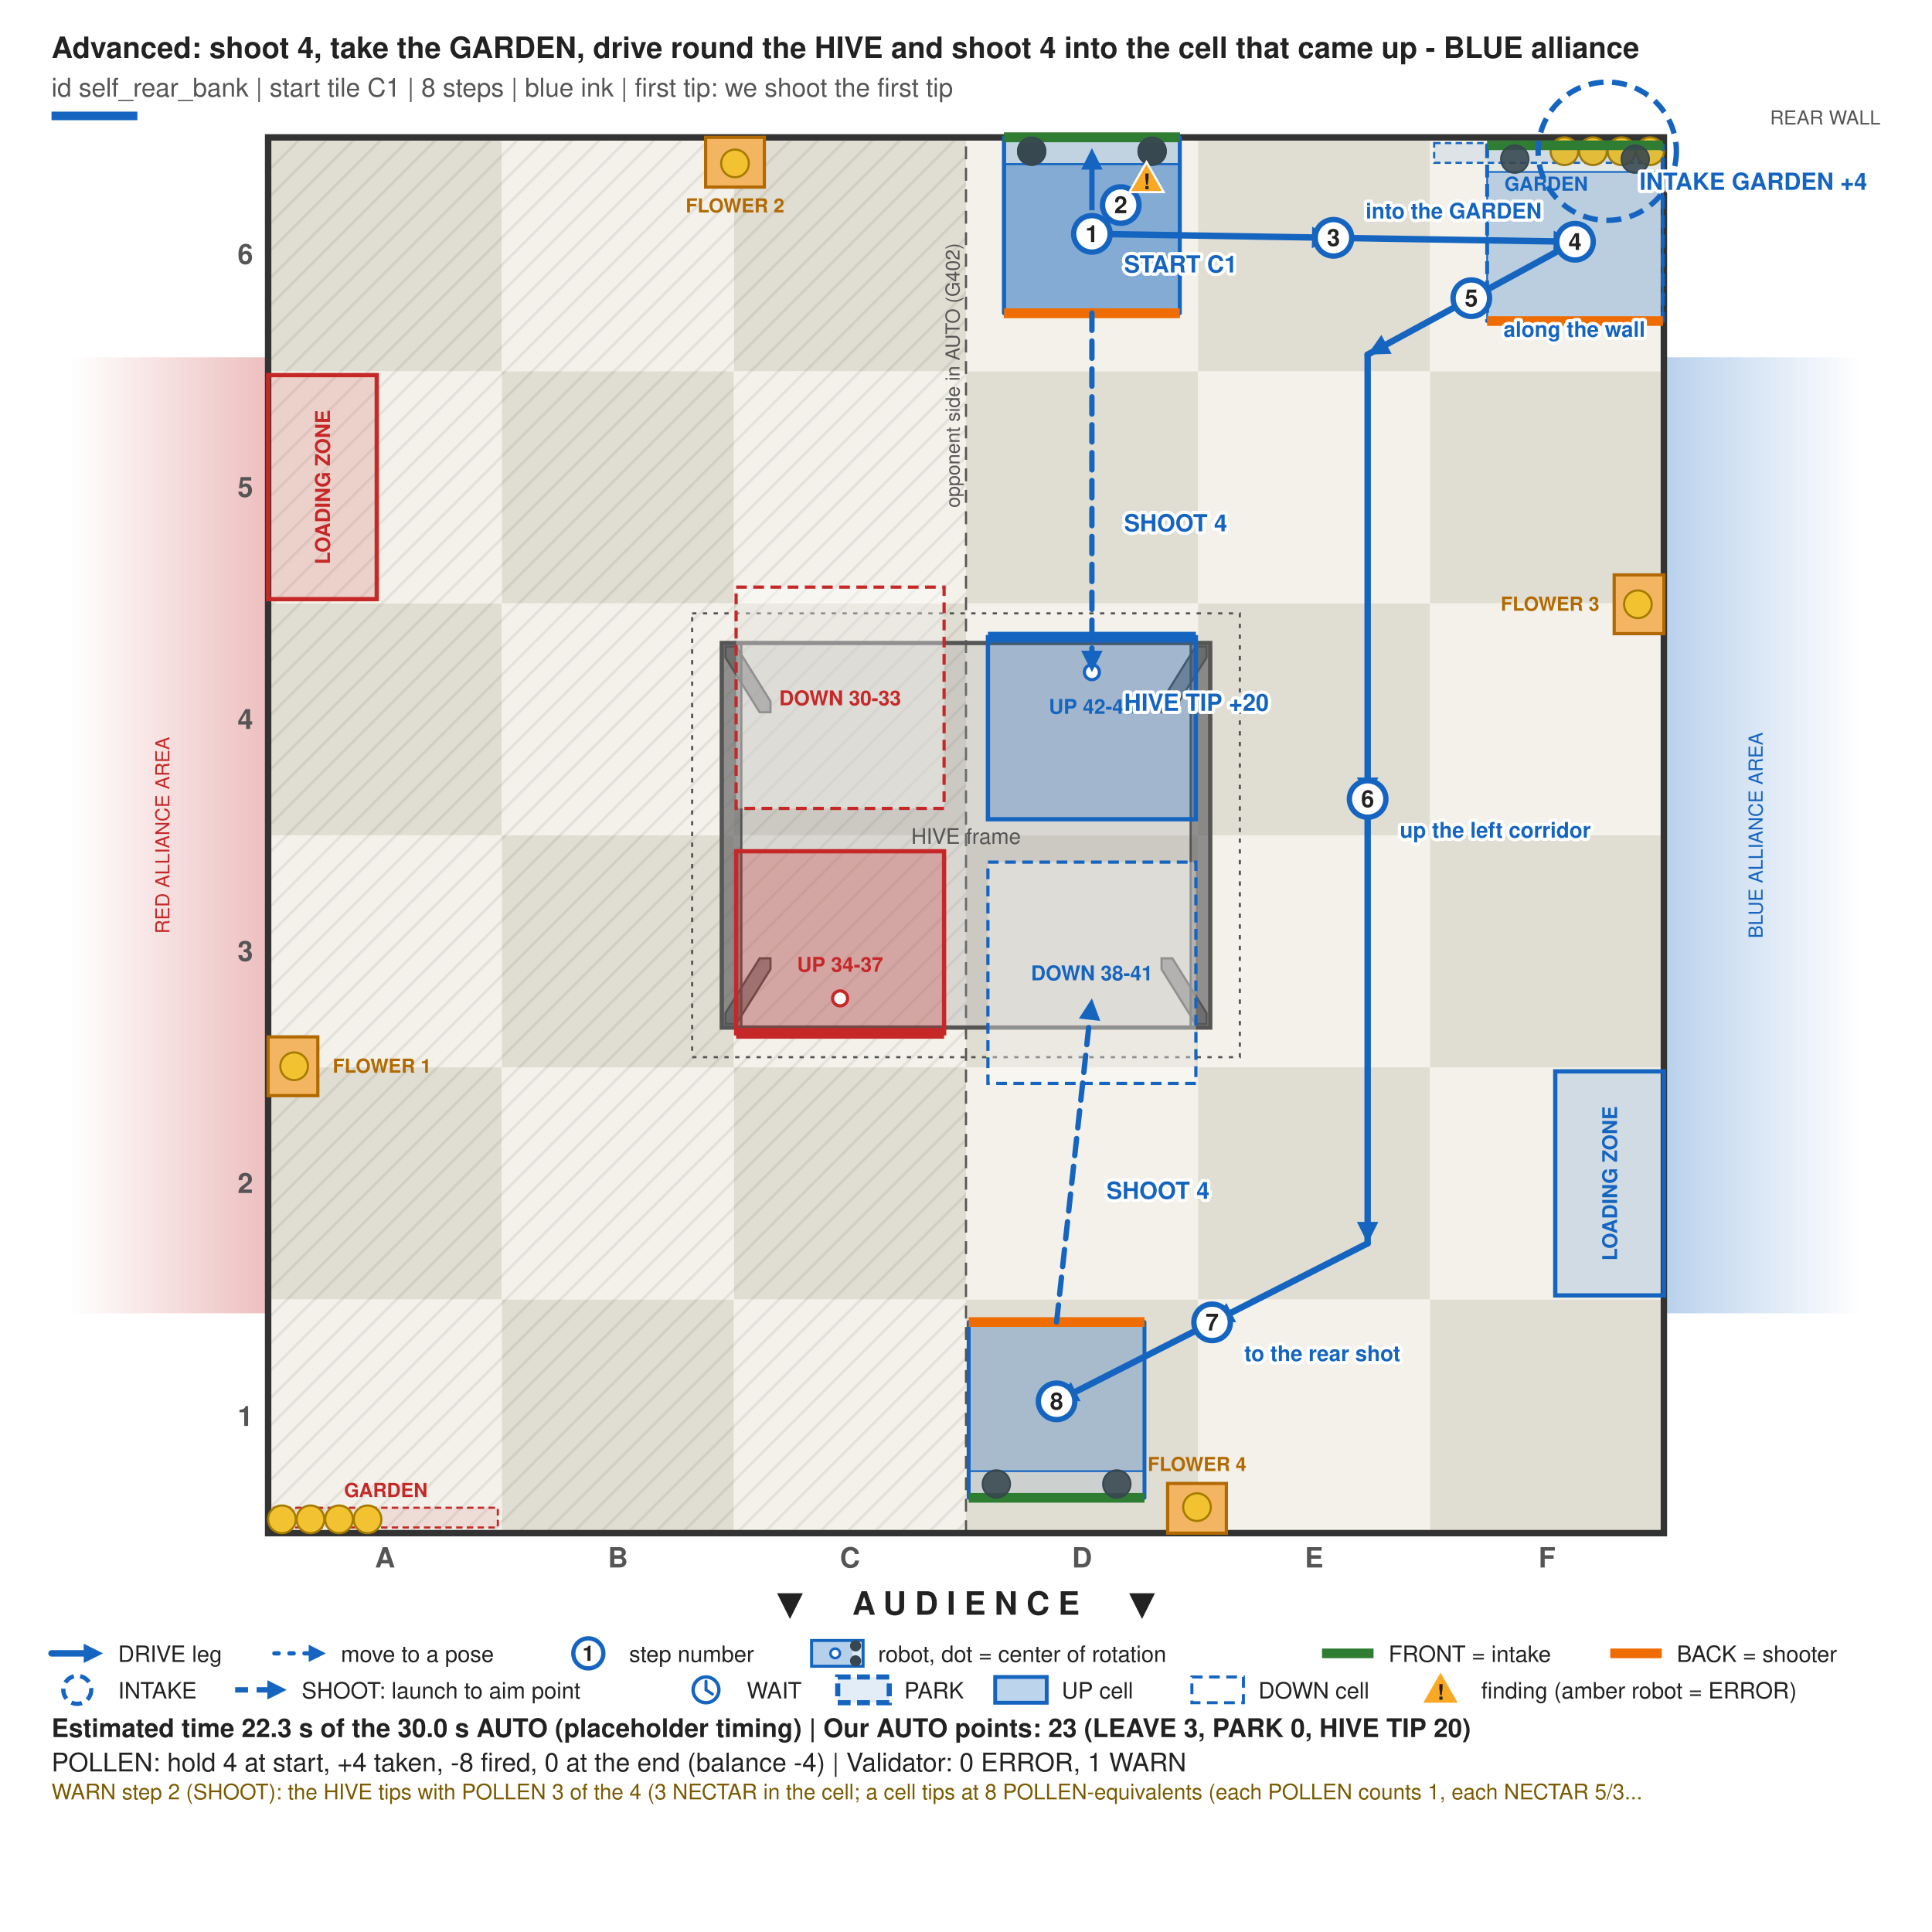
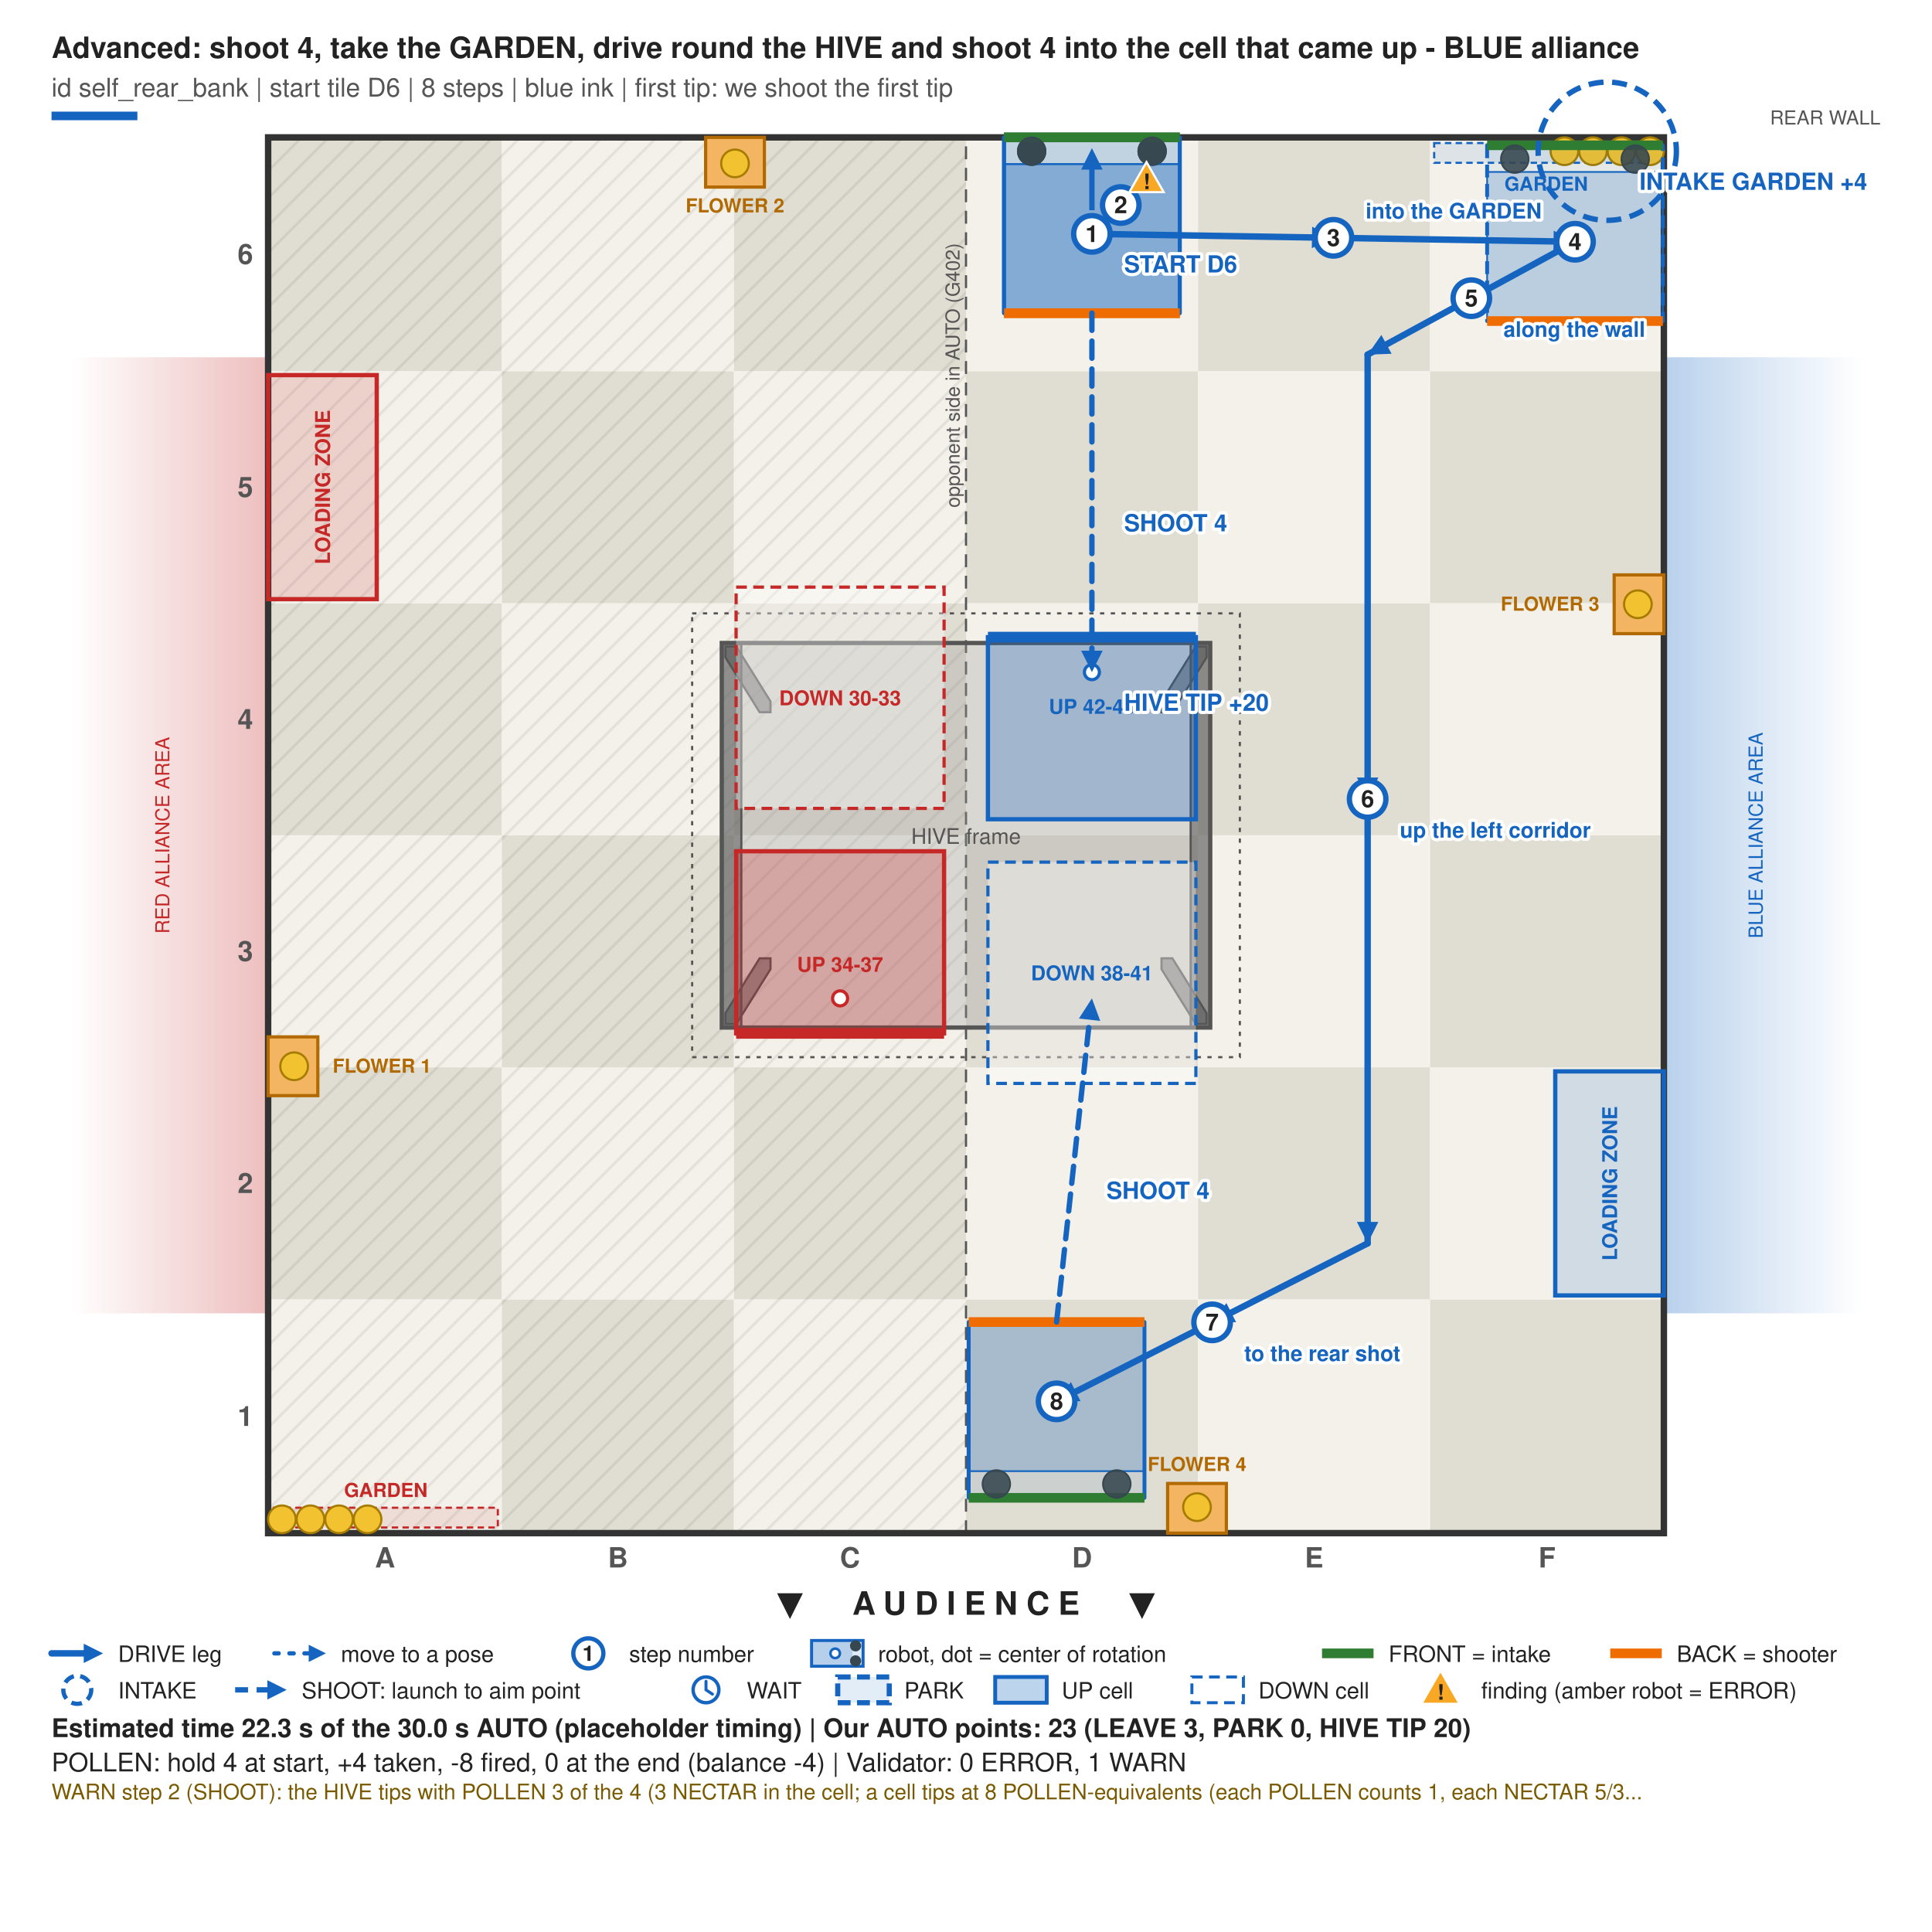
<svg xmlns="http://www.w3.org/2000/svg" viewBox="0 0 900 900" width="900" height="900" role="img" aria-labelledby="svg-title svg-desc" font-family="Helvetica, Arial, sans-serif">
  <defs>
    <linearGradient id="area-red" x1="1" y1="0" x2="0" y2="0">
      <stop offset="0" stop-color="#c62828" stop-opacity="0.30" />
      <stop offset="1" stop-color="#c62828" stop-opacity="0" />
    </linearGradient>
    <linearGradient id="area-blue" x1="0" y1="0" x2="1" y2="0">
      <stop offset="0" stop-color="#1565c0" stop-opacity="0.30" />
      <stop offset="1" stop-color="#1565c0" stop-opacity="0" />
    </linearGradient>
    <pattern id="opponent-hatch" width="9" height="9" patternUnits="userSpaceOnUse" patternTransform="rotate(45)">
      <line x1="0" y1="0" x2="0" y2="9" stroke="#000000" stroke-opacity="0.07" stroke-width="2.5" />
    </pattern>
  </defs>
  <rect id="background" x="0" y="0" width="900" height="900" fill="#ffffff" />
  <text id="title" x="24" y="27" font-size="13.71" font-weight="bold" fill="#222222">Advanced: shoot 4, take the GARDEN, drive round the HIVE and shoot 4 into the cell that came up - BLUE alliance</text>
-   <text id="subtitle" x="24" y="45" font-size="12" fill="#555555">id self_rear_bank  |  start tile C1  |  8 steps  |  blue ink  |  first tip: we shoot the first tip</text>
+   <text id="subtitle" x="24" y="45" font-size="12" fill="#555555">id self_rear_bank  |  start tile D6  |  8 steps  |  blue ink  |  first tip: we shoot the first tip</text>
  <rect x="24" y="52" width="40" height="4" fill="#1565c0" />
  <g id="field">
    <rect class="alliance-area" data-alliance="RED" x="32.9" y="166.43" width="92" height="445.37" fill="url(#area-red)" />
    <rect class="alliance-area" data-alliance="BLUE" x="775.1" y="166.43" width="92" height="445.37" fill="url(#area-blue)" />
    <text x="78.9" y="389.12" font-size="9" fill="#c62828" text-anchor="middle" transform="rotate(-90 78.9 389.12)">RED ALLIANCE AREA</text>
    <text x="821.1" y="389.12" font-size="9" fill="#1565c0" text-anchor="middle" transform="rotate(-90 821.1 389.12)">BLUE ALLIANCE AREA</text>
    <rect class="tile" data-tile="A1" x="124.9" y="605.3" width="108.9" height="108.9" fill="#f3f1ea" />
    <rect class="tile" data-tile="A2" x="124.9" y="497.2" width="108.9" height="108.1" fill="#e0ddd2" />
    <rect class="tile" data-tile="A3" x="124.9" y="389.1" width="108.9" height="108.1" fill="#f3f1ea" />
    <rect class="tile" data-tile="A4" x="124.9" y="281" width="108.9" height="108.1" fill="#e0ddd2" />
    <rect class="tile" data-tile="A5" x="124.9" y="172.9" width="108.9" height="108.1" fill="#f3f1ea" />
    <rect class="tile" data-tile="A6" x="124.9" y="64" width="108.9" height="108.9" fill="#e0ddd2" />
    <rect class="tile" data-tile="B1" x="233.8" y="605.3" width="108.1" height="108.9" fill="#e0ddd2" />
    <rect class="tile" data-tile="B2" x="233.8" y="497.2" width="108.1" height="108.1" fill="#f3f1ea" />
    <rect class="tile" data-tile="B3" x="233.8" y="389.1" width="108.1" height="108.1" fill="#e0ddd2" />
    <rect class="tile" data-tile="B4" x="233.8" y="281" width="108.1" height="108.1" fill="#f3f1ea" />
    <rect class="tile" data-tile="B5" x="233.8" y="172.9" width="108.1" height="108.1" fill="#e0ddd2" />
    <rect class="tile" data-tile="B6" x="233.8" y="64" width="108.1" height="108.9" fill="#f3f1ea" />
    <rect class="tile" data-tile="C1" x="341.9" y="605.3" width="108.1" height="108.9" fill="#f3f1ea" />
    <rect class="tile" data-tile="C2" x="341.9" y="497.2" width="108.1" height="108.1" fill="#e0ddd2" />
    <rect class="tile" data-tile="C3" x="341.9" y="389.1" width="108.1" height="108.1" fill="#f3f1ea" />
    <rect class="tile" data-tile="C4" x="341.9" y="281" width="108.1" height="108.1" fill="#e0ddd2" />
    <rect class="tile" data-tile="C5" x="341.9" y="172.9" width="108.1" height="108.1" fill="#f3f1ea" />
    <rect class="tile" data-tile="C6" x="341.9" y="64" width="108.1" height="108.9" fill="#e0ddd2" />
    <rect class="tile" data-tile="D1" x="450" y="605.3" width="108.1" height="108.9" fill="#e0ddd2" />
    <rect class="tile" data-tile="D2" x="450" y="497.2" width="108.1" height="108.1" fill="#f3f1ea" />
    <rect class="tile" data-tile="D3" x="450" y="389.1" width="108.1" height="108.1" fill="#e0ddd2" />
    <rect class="tile" data-tile="D4" x="450" y="281" width="108.1" height="108.1" fill="#f3f1ea" />
    <rect class="tile" data-tile="D5" x="450" y="172.9" width="108.1" height="108.1" fill="#e0ddd2" />
    <rect class="tile" data-tile="D6" x="450" y="64" width="108.1" height="108.9" fill="#f3f1ea" />
    <rect class="tile" data-tile="E1" x="558.1" y="605.3" width="108.1" height="108.9" fill="#f3f1ea" />
    <rect class="tile" data-tile="E2" x="558.1" y="497.2" width="108.1" height="108.1" fill="#e0ddd2" />
    <rect class="tile" data-tile="E3" x="558.1" y="389.1" width="108.1" height="108.1" fill="#f3f1ea" />
    <rect class="tile" data-tile="E4" x="558.1" y="281" width="108.1" height="108.1" fill="#e0ddd2" />
    <rect class="tile" data-tile="E5" x="558.1" y="172.9" width="108.1" height="108.1" fill="#f3f1ea" />
    <rect class="tile" data-tile="E6" x="558.1" y="64" width="108.1" height="108.9" fill="#e0ddd2" />
    <rect class="tile" data-tile="F1" x="666.2" y="605.3" width="108.9" height="108.9" fill="#e0ddd2" />
    <rect class="tile" data-tile="F2" x="666.2" y="497.2" width="108.9" height="108.1" fill="#f3f1ea" />
    <rect class="tile" data-tile="F3" x="666.2" y="389.1" width="108.9" height="108.1" fill="#e0ddd2" />
    <rect class="tile" data-tile="F4" x="666.2" y="281" width="108.9" height="108.1" fill="#f3f1ea" />
    <rect class="tile" data-tile="F5" x="666.2" y="172.9" width="108.9" height="108.1" fill="#e0ddd2" />
    <rect class="tile" data-tile="F6" x="666.2" y="64" width="108.9" height="108.9" fill="#f3f1ea" />
    <rect id="opponent-side" x="124.9" y="64" width="325.1" height="650.2" fill="url(#opponent-hatch)" />
    <line id="side-line" x1="450" y1="714.2" x2="450" y2="64" stroke="#555555" stroke-width="1" stroke-dasharray="6 4" />
    <text id="opponent-label" x="447" y="174.86" font-size="9" fill="#555555" text-anchor="middle" transform="rotate(-90 447 174.86)">opponent side in AUTO (G402)</text>
    <text class="tile-label" x="179.35" y="730.2" font-size="13" font-weight="bold" text-anchor="middle" fill="#555555">A</text>
    <text class="tile-label" x="287.85" y="730.2" font-size="13" font-weight="bold" text-anchor="middle" fill="#555555">B</text>
    <text class="tile-label" x="395.95" y="730.2" font-size="13" font-weight="bold" text-anchor="middle" fill="#555555">C</text>
    <text class="tile-label" x="504.05" y="730.2" font-size="13" font-weight="bold" text-anchor="middle" fill="#555555">D</text>
    <text class="tile-label" x="612.15" y="730.2" font-size="13" font-weight="bold" text-anchor="middle" fill="#555555">E</text>
    <text class="tile-label" x="720.65" y="730.2" font-size="13" font-weight="bold" text-anchor="middle" fill="#555555">F</text>
    <text class="tile-label" x="117.9" y="664.25" font-size="13" font-weight="bold" text-anchor="end" fill="#555555">1</text>
    <text class="tile-label" x="117.9" y="555.75" font-size="13" font-weight="bold" text-anchor="end" fill="#555555">2</text>
    <text class="tile-label" x="117.9" y="447.65" font-size="13" font-weight="bold" text-anchor="end" fill="#555555">3</text>
    <text class="tile-label" x="117.9" y="339.55" font-size="13" font-weight="bold" text-anchor="end" fill="#555555">4</text>
    <text class="tile-label" x="117.9" y="231.45" font-size="13" font-weight="bold" text-anchor="end" fill="#555555">5</text>
    <text class="tile-label" x="117.9" y="122.95" font-size="13" font-weight="bold" text-anchor="end" fill="#555555">6</text>
    <rect id="field-border" x="124.9" y="64" width="650.2" height="650.2" fill="none" stroke="#333333" stroke-width="3" />
  </g>
  <g id="structures">
    <rect id="hive-frame" x="336.23" y="299.53" width="227.54" height="179.14" fill="#9a9a9a" fill-opacity="0.30" stroke="#555555" stroke-width="2" />
    <rect id="hive-keepout" x="322.43" y="285.73" width="255.14" height="206.74" fill="none" stroke="#555555" stroke-width="1" stroke-dasharray="2 3" />
    <g id="hive-solid">
      <polygon class="hive-foot" points="336.23,478.67 345.35,478.67 345.35,299.53 336.23,299.53" fill="#555555" fill-opacity="0.55" stroke="#555555" stroke-width="1" />
      <polygon class="hive-foot" points="554.65,478.67 563.77,478.67 563.77,299.53 554.65,299.53" fill="#555555" fill-opacity="0.55" stroke="#555555" stroke-width="1" />
      <polygon class="hive-foot" points="337.94,477.01 343,477.01 358.92,451.48 358.92,446.42 353.86,446.42 337.94,471.95" fill="#555555" fill-opacity="0.55" stroke="#555555" stroke-width="1" />
      <polygon class="hive-foot" points="337.94,306.25 353.86,331.78 358.92,331.78 358.92,326.72 343,301.19 337.94,301.19" fill="#555555" fill-opacity="0.55" stroke="#555555" stroke-width="1" />
      <polygon class="hive-foot" points="541.08,451.48 557,477.01 562.06,477.01 562.06,471.95 546.14,446.42 541.08,446.42" fill="#555555" fill-opacity="0.55" stroke="#555555" stroke-width="1" />
      <polygon class="hive-foot" points="541.08,331.78 546.14,331.78 562.06,306.25 562.06,301.19 557,301.19 541.08,326.72" fill="#555555" fill-opacity="0.55" stroke="#555555" stroke-width="1" />
    </g>
    <text x="450" y="393.1" font-size="10" fill="#555555" text-anchor="middle">HIVE frame</text>
    <g class="hive" data-alliance="RED">
      <g class="cell cell-down" data-alliance="RED" data-side="REAR">
        <rect x="342.91" y="273.5" width="96.88" height="103.09" fill="#ffffff" fill-opacity="0.35" stroke="#c62828" stroke-width="1.5" stroke-dasharray="5 3" />
        <text x="391.35" y="328.55" font-size="9.5" font-weight="bold" fill="#c62828" text-anchor="middle">DOWN 30-33</text>
      </g>
      <g class="cell cell-up" data-alliance="RED" data-side="AUDIENCE">
        <rect x="342.91" y="396.55" width="96.88" height="84.82" fill="#c62828" fill-opacity="0.28" stroke="#c62828" stroke-width="2" />
        <line class="cell-opening" x1="342.91" y1="481.38" x2="439.79" y2="481.38" stroke="#c62828" stroke-width="5" />
        <circle class="aim-point" cx="391.35" cy="465.08" r="3.5" fill="#ffffff" stroke="#c62828" stroke-width="1.5" />
        <text x="391.35" y="452.68" font-size="9.5" font-weight="bold" fill="#c62828" text-anchor="middle">UP 34-37</text>
      </g>
    </g>
    <g class="hive" data-alliance="BLUE">
      <g class="cell cell-down" data-alliance="BLUE" data-side="AUDIENCE">
        <rect x="460.21" y="401.61" width="96.88" height="103.09" fill="#ffffff" fill-opacity="0.35" stroke="#1565c0" stroke-width="1.5" stroke-dasharray="5 3" />
        <text x="508.65" y="456.66" font-size="9.5" font-weight="bold" fill="#1565c0" text-anchor="middle">DOWN 38-41</text>
      </g>
      <g class="cell cell-up" data-alliance="BLUE" data-side="REAR">
        <rect x="460.21" y="296.82" width="96.88" height="84.82" fill="#1565c0" fill-opacity="0.28" stroke="#1565c0" stroke-width="2" />
        <line class="cell-opening" x1="460.21" y1="296.82" x2="557.09" y2="296.82" stroke="#1565c0" stroke-width="5" />
        <circle class="aim-point" cx="508.65" cy="313.12" r="3.5" fill="#ffffff" stroke="#1565c0" stroke-width="1.5" />
        <text x="508.65" y="332.52" font-size="9.5" font-weight="bold" fill="#1565c0" text-anchor="middle">UP 42-45</text>
      </g>
    </g>
    <g class="flower" data-flower="1">
      <rect x="124.9" y="483.02" width="23.15" height="27.37" fill="#f3b562" stroke="#b26a00" stroke-width="1.5" />
      <circle cx="137.02" cy="496.71" r="6.44" fill="#f2c230" stroke="#a67c00" stroke-width="1" />
      <text x="154.95" y="499.71" font-size="9" fill="#b26a00" font-weight="bold" text-anchor="start">FLOWER 1</text>
    </g>
    <g class="flower" data-flower="2">
      <rect x="328.71" y="64" width="27.37" height="23.15" fill="#f3b562" stroke="#b26a00" stroke-width="1.5" />
      <circle cx="342.39" cy="76.12" r="6.44" fill="#f2c230" stroke="#a67c00" stroke-width="1" />
      <text x="342.39" y="98.95" font-size="9" fill="#b26a00" font-weight="bold" text-anchor="middle">FLOWER 2</text>
    </g>
    <g class="flower" data-flower="3">
      <rect x="751.95" y="267.81" width="23.15" height="27.37" fill="#f3b562" stroke="#b26a00" stroke-width="1.5" />
      <circle cx="762.98" cy="281.49" r="6.44" fill="#f2c230" stroke="#a67c00" stroke-width="1" />
      <text x="745.05" y="284.49" font-size="9" fill="#b26a00" font-weight="bold" text-anchor="end">FLOWER 3</text>
    </g>
    <g class="flower" data-flower="4">
      <rect x="543.92" y="691.05" width="27.37" height="23.15" fill="#f3b562" stroke="#b26a00" stroke-width="1.5" />
      <circle cx="557.61" cy="702.08" r="6.44" fill="#f2c230" stroke="#a67c00" stroke-width="1" />
      <text x="557.61" y="685.25" font-size="9" fill="#b26a00" font-weight="bold" text-anchor="middle">FLOWER 4</text>
    </g>
    <g class="garden" data-alliance="RED">
      <rect x="127.54" y="702.36" width="104.37" height="9.2" fill="#c62828" fill-opacity="0.10" stroke="#c62828" stroke-width="1" stroke-dasharray="3 2" />
      <circle class="pollen" cx="131.34" cy="707.76" r="6.44" fill="#f2c230" stroke="#a67c00" stroke-width="1" />
      <circle class="pollen" cx="144.63" cy="707.76" r="6.44" fill="#f2c230" stroke="#a67c00" stroke-width="1" />
      <circle class="pollen" cx="157.93" cy="707.76" r="6.44" fill="#f2c230" stroke="#a67c00" stroke-width="1" />
      <circle class="pollen" cx="171.22" cy="707.76" r="6.44" fill="#f2c230" stroke="#a67c00" stroke-width="1" />
      <text x="179.73" y="697.36" font-size="9" fill="#c62828" text-anchor="middle" font-weight="bold">GARDEN</text>
    </g>
    <g class="loading-zone" data-alliance="RED">
      <rect x="124.9" y="174.74" width="50.6" height="104.37" fill="#c62828" fill-opacity="0.16" stroke="#c62828" stroke-width="2" />
      <text x="150.2" y="230.43" font-size="9.5" font-weight="bold" fill="#c62828" text-anchor="middle" transform="rotate(-90 150.2 226.93)">LOADING ZONE</text>
    </g>
    <g class="garden" data-alliance="BLUE">
      <rect x="668.09" y="66.64" width="104.37" height="9.2" fill="#1565c0" fill-opacity="0.10" stroke="#1565c0" stroke-width="1" stroke-dasharray="3 2" />
      <circle class="pollen" cx="768.66" cy="70.44" r="6.44" fill="#f2c230" stroke="#a67c00" stroke-width="1" />
      <circle class="pollen" cx="755.37" cy="70.44" r="6.44" fill="#f2c230" stroke="#a67c00" stroke-width="1" />
      <circle class="pollen" cx="742.07" cy="70.44" r="6.44" fill="#f2c230" stroke="#a67c00" stroke-width="1" />
      <circle class="pollen" cx="728.78" cy="70.44" r="6.44" fill="#f2c230" stroke="#a67c00" stroke-width="1" />
      <text x="720.27" y="88.84" font-size="9" fill="#1565c0" text-anchor="middle" font-weight="bold">GARDEN</text>
    </g>
    <g class="loading-zone" data-alliance="BLUE">
      <rect x="724.5" y="499.09" width="50.6" height="104.37" fill="#1565c0" fill-opacity="0.16" stroke="#1565c0" stroke-width="2" />
      <text x="749.8" y="554.77" font-size="9.5" font-weight="bold" fill="#1565c0" text-anchor="middle" transform="rotate(-90 749.8 551.27)">LOADING ZONE</text>
    </g>
    <text id="audience-label" x="450" y="752.2" font-size="15" font-weight="bold" letter-spacing="4" text-anchor="middle" fill="#222222">AUDIENCE</text>
    <polygon class="compass-arrow" points="362,742.2 374,742.2 368,754.2" fill="#222222" />
    <polygon class="compass-arrow" points="526,742.2 538,742.2 532,754.2" fill="#222222" />
    <text x="876" y="58" font-size="9" fill="#555555" text-anchor="end">REAR WALL</text>
  </g>
  <g id="route" data-ink="#1565c0" data-alliance="BLUE" data-route="self_rear_bank">
    <g class="drive-leg" data-step="3" data-mode="CONSTANT">
      <path class="leg" d="M 508.65 108.94 L 733.7 112.62" fill="none" stroke="#1565c0" stroke-width="3" stroke-linecap="round" stroke-linejoin="round" />
      <polygon class="arrowhead" points="621.18,110.78 611.09,115.62 611.26,105.62" fill="#1565c0" />
      <polygon class="arrowhead" points="733.7,112.62 723.62,117.46 723.78,107.46" fill="#1565c0" />
    </g>
    <g class="drive-leg" data-step="5" data-mode="CONSTANT">
      <path class="leg" d="M 733.7 112.62 L 637.1 165.2" fill="none" stroke="#1565c0" stroke-width="3" stroke-linecap="round" stroke-linejoin="round" />
      <polygon class="arrowhead" points="637.1,165.2 643.49,156.03 648.27,164.81" fill="#1565c0" />
    </g>
    <g class="drive-leg" data-step="6" data-mode="REVERSE_TANGENT">
      <path class="leg" d="M 637.1 165.2 L 637.1 579.2" fill="none" stroke="#1565c0" stroke-width="3" stroke-linecap="round" stroke-linejoin="round" />
      <polygon class="arrowhead" points="637.1,372.2 632.1,362.2 642.1,362.2" fill="#1565c0" />
      <polygon class="arrowhead" points="637.1,579.2 632.1,569.2 642.1,569.2" fill="#1565c0" />
    </g>
    <g class="drive-leg" data-step="7" data-mode="LINEAR">
      <path class="leg" d="M 637.1 579.2 L 492.2 652.8" fill="none" stroke="#1565c0" stroke-width="3" stroke-linecap="round" stroke-linejoin="round" />
      <polygon class="arrowhead" points="564.65,616 571.3,607.01 575.83,615.93" fill="#1565c0" />
      <polygon class="arrowhead" points="492.2,652.8 498.85,643.81 503.38,652.73" fill="#1565c0" />
    </g>
    <g id="start-footprint" class="footprint start" data-step="1">
      <polygon class="outline" points="467.71,64 467.71,145.88 549.59,145.88 549.59,64" fill="#1565c0" fill-opacity="0.14" stroke="#1565c0" stroke-width="1.8" stroke-linejoin="round" />
      <polygon class="chassis" points="467.71,76.42 467.71,145.88 549.59,145.88 549.59,76.42" fill="#1565c0" fill-opacity="0.2" stroke="#1565c0" stroke-width="0.8" stroke-linejoin="round" />
      <line class="front-edge" x1="467.71" y1="64" x2="549.59" y2="64" stroke="#2e7d32" stroke-width="4.5" />
      <line class="back-edge" x1="467.71" y1="145.88" x2="549.59" y2="145.88" stroke="#ef6c00" stroke-width="4.5" />
      <circle class="wheel" data-wheel="LEFT" cx="480.59" cy="70.44" r="6.44" fill="#37474f" fill-opacity="0.88" stroke="#37474f" stroke-width="0.8" />
      <circle class="wheel" data-wheel="RIGHT" cx="536.71" cy="70.44" r="6.44" fill="#37474f" fill-opacity="0.88" stroke="#37474f" stroke-width="0.8" />
      <g class="pose-point" data-x="83.42" data-y="131.58">
        <circle cx="508.65" cy="108.94" r="3.4" fill="#ffffff" fill-opacity="0.92" stroke="#1565c0" stroke-width="1.6" />
        <line x1="505.25" y1="108.94" x2="512.05" y2="108.94" stroke="#1565c0" stroke-width="1" />
        <line x1="508.65" y1="105.54" x2="508.65" y2="112.34" stroke="#1565c0" stroke-width="1" />
      </g>
      <line class="heading-arrow" x1="508.65" y1="97.94" x2="508.65" y2="77" stroke="#1565c0" stroke-width="2.5" />
      <polygon class="arrowhead" points="508.65,69 513.65,79 503.65,79" fill="#1565c0" />
    </g>
    <g class="shoot-pose" data-step="2" data-nominal="false">
      <polygon class="outline" points="467.71,64 467.71,145.88 549.59,145.88 549.59,64" fill="#1565c0" fill-opacity="0.1" stroke="#1565c0" stroke-width="1.8" stroke-linejoin="round" />
      <polygon class="chassis" points="467.71,76.42 467.71,145.88 549.59,145.88 549.59,76.42" fill="#1565c0" fill-opacity="0.2" stroke="#1565c0" stroke-width="0.8" stroke-linejoin="round" />
      <line class="front-edge" x1="467.71" y1="64" x2="549.59" y2="64" stroke="#2e7d32" stroke-width="4.5" />
      <line class="back-edge" x1="467.71" y1="145.88" x2="549.59" y2="145.88" stroke="#ef6c00" stroke-width="4.5" />
      <circle class="wheel" data-wheel="LEFT" cx="480.59" cy="70.44" r="6.44" fill="#37474f" fill-opacity="0.88" stroke="#37474f" stroke-width="0.8" />
      <circle class="wheel" data-wheel="RIGHT" cx="536.71" cy="70.44" r="6.44" fill="#37474f" fill-opacity="0.88" stroke="#37474f" stroke-width="0.8" />
      <g class="pose-point" data-x="83.42" data-y="131.58">
        <circle cx="508.65" cy="108.94" r="3.4" fill="#ffffff" fill-opacity="0.92" stroke="#1565c0" stroke-width="1.6" />
        <line x1="505.25" y1="108.94" x2="512.05" y2="108.94" stroke="#1565c0" stroke-width="1" />
        <line x1="508.65" y1="105.54" x2="508.65" y2="112.34" stroke="#1565c0" stroke-width="1" />
      </g>
      <line class="shot" x1="508.65" y1="145.88" x2="508.65" y2="304.12" stroke="#1565c0" stroke-width="2.5" stroke-dasharray="8 5" stroke-linecap="round" />
      <polygon class="arrowhead" points="508.65,313.12 503.65,303.12 513.65,303.12" fill="#1565c0" />
    </g>
    <g class="intake" data-step="4" data-source="GARDEN">
      <polygon class="outline" points="692.76,67.68 692.76,149.56 774.64,149.56 774.64,67.68" fill="#1565c0" fill-opacity="0.07" stroke="#1565c0" stroke-width="1.8" stroke-dasharray="6 3" stroke-linejoin="round" />
      <polygon class="chassis" points="692.76,80.1 692.76,149.56 774.64,149.56 774.64,80.1" fill="#1565c0" fill-opacity="0.2" stroke="#1565c0" stroke-width="0.8" stroke-linejoin="round" />
      <line class="front-edge" x1="692.76" y1="67.68" x2="774.64" y2="67.68" stroke="#2e7d32" stroke-width="4.5" />
      <line class="back-edge" x1="692.76" y1="149.56" x2="774.64" y2="149.56" stroke="#ef6c00" stroke-width="4.5" />
      <circle class="wheel" data-wheel="LEFT" cx="705.64" cy="74.12" r="6.44" fill="#37474f" fill-opacity="0.88" stroke="#37474f" stroke-width="0.8" />
      <circle class="wheel" data-wheel="RIGHT" cx="761.76" cy="74.12" r="6.44" fill="#37474f" fill-opacity="0.88" stroke="#37474f" stroke-width="0.8" />
      <g class="pose-point" data-x="132.35" data-y="130.78">
        <circle cx="733.7" cy="112.62" r="3.4" fill="#ffffff" fill-opacity="0.92" stroke="#1565c0" stroke-width="1.6" />
        <line x1="730.3" y1="112.62" x2="737.1" y2="112.62" stroke="#1565c0" stroke-width="1" />
        <line x1="733.7" y1="109.22" x2="733.7" y2="116.02" stroke="#1565c0" stroke-width="1" />
      </g>
      <circle class="intake-ring" cx="748.72" cy="70.44" r="32.2" fill="none" stroke="#1565c0" stroke-width="2.5" stroke-dasharray="7 4" />
    </g>
    <g class="shoot-pose" data-step="8" data-nominal="false">
      <polygon class="outline" points="533.14,697.74 533.14,615.86 451.26,615.86 451.26,697.74" fill="#1565c0" fill-opacity="0.1" stroke="#1565c0" stroke-width="1.8" stroke-linejoin="round" />
      <polygon class="chassis" points="533.14,685.32 533.14,615.86 451.26,615.86 451.26,685.32" fill="#1565c0" fill-opacity="0.2" stroke="#1565c0" stroke-width="0.8" stroke-linejoin="round" />
      <line class="front-edge" x1="533.14" y1="697.74" x2="451.26" y2="697.74" stroke="#2e7d32" stroke-width="4.5" />
      <line class="back-edge" x1="533.14" y1="615.86" x2="451.26" y2="615.86" stroke="#ef6c00" stroke-width="4.5" />
      <circle class="wheel" data-wheel="LEFT" cx="520.26" cy="691.3" r="6.44" fill="#37474f" fill-opacity="0.88" stroke="#37474f" stroke-width="0.8" />
      <circle class="wheel" data-wheel="RIGHT" cx="464.14" cy="691.3" r="6.44" fill="#37474f" fill-opacity="0.88" stroke="#37474f" stroke-width="0.8" />
      <g class="pose-point" data-x="79.85" data-y="13.35">
        <circle cx="492.2" cy="652.8" r="3.4" fill="#ffffff" fill-opacity="0.92" stroke="#1565c0" stroke-width="1.6" />
        <line x1="488.8" y1="652.8" x2="495.6" y2="652.8" stroke="#1565c0" stroke-width="1" />
        <line x1="492.2" y1="649.4" x2="492.2" y2="656.2" stroke="#1565c0" stroke-width="1" />
      </g>
      <line class="shot" x1="492.2" y1="615.86" x2="507.67" y2="474.03" stroke="#1565c0" stroke-width="2.5" stroke-dasharray="8 5" stroke-linecap="round" />
      <polygon class="arrowhead" points="508.65,465.08 512.54,475.57 502.59,474.48" fill="#1565c0" />
    </g>
    <g id="badges">
      <g class="badge" data-step="1" data-kind="START">
        <circle cx="508.65" cy="108.94" r="8.5" fill="#ffffff" stroke="#1565c0" stroke-width="2.5" />
        <text x="508.65" y="112.74" font-size="11" font-weight="bold" text-anchor="middle" fill="#222222">1</text>
      </g>
      <g class="badge" data-step="2" data-kind="SHOOT">
        <circle cx="522.09" cy="95.51" r="8.5" fill="#ffffff" stroke="#1565c0" stroke-width="2.5" />
        <text x="522.09" y="99.31" font-size="11" font-weight="bold" text-anchor="middle" fill="#222222">2</text>
      </g>
      <g class="badge" data-step="3" data-kind="DRIVE">
        <circle cx="621.18" cy="110.78" r="8.5" fill="#ffffff" stroke="#1565c0" stroke-width="2.5" />
        <text x="621.18" y="114.58" font-size="11" font-weight="bold" text-anchor="middle" fill="#222222">3</text>
      </g>
      <g class="badge" data-step="4" data-kind="INTAKE">
        <circle cx="733.7" cy="112.62" r="8.5" fill="#ffffff" stroke="#1565c0" stroke-width="2.5" />
        <text x="733.7" y="116.42" font-size="11" font-weight="bold" text-anchor="middle" fill="#222222">4</text>
      </g>
      <g class="badge" data-step="5" data-kind="DRIVE">
        <circle cx="685.4" cy="138.91" r="8.5" fill="#ffffff" stroke="#1565c0" stroke-width="2.5" />
        <text x="685.4" y="142.71" font-size="11" font-weight="bold" text-anchor="middle" fill="#222222">5</text>
      </g>
      <g class="badge" data-step="6" data-kind="DRIVE">
        <circle cx="637.1" cy="372.2" r="8.5" fill="#ffffff" stroke="#1565c0" stroke-width="2.5" />
        <text x="637.1" y="376" font-size="11" font-weight="bold" text-anchor="middle" fill="#222222">6</text>
      </g>
      <g class="badge" data-step="7" data-kind="DRIVE">
        <circle cx="564.65" cy="616" r="8.5" fill="#ffffff" stroke="#1565c0" stroke-width="2.5" />
        <text x="564.65" y="619.8" font-size="11" font-weight="bold" text-anchor="middle" fill="#222222">7</text>
      </g>
      <g class="badge" data-step="8" data-kind="SHOOT">
        <circle cx="492.2" cy="652.8" r="8.5" fill="#ffffff" stroke="#1565c0" stroke-width="2.5" />
        <text x="492.2" y="656.6" font-size="11" font-weight="bold" text-anchor="middle" fill="#222222">8</text>
      </g>
    </g>
    <g id="step-labels">
-       <text class="step-label" x="523.65" y="126.94" font-size="11" font-weight="bold" fill="#1565c0" text-anchor="start" stroke="#ffffff" stroke-width="3" stroke-linejoin="round" paint-order="stroke">START C1</text>
+       <text class="step-label" x="523.65" y="126.94" font-size="11" font-weight="bold" fill="#1565c0" text-anchor="start" stroke="#ffffff" stroke-width="3" stroke-linejoin="round" paint-order="stroke">START D6</text>
      <text class="step-label" x="523.65" y="247.5" font-size="11" font-weight="bold" fill="#1565c0" text-anchor="start" stroke="#ffffff" stroke-width="3" stroke-linejoin="round" paint-order="stroke">SHOOT 4</text>
      <text class="step-label" x="523.65" y="331.12" font-size="11" font-weight="bold" fill="#1565c0" text-anchor="start" stroke="#ffffff" stroke-width="3" stroke-linejoin="round" paint-order="stroke">HIVE TIP +20</text>
      <text class="step-label" x="636.18" y="101.78" font-size="10" font-weight="bold" fill="#1565c0" text-anchor="start" stroke="#ffffff" stroke-width="3" stroke-linejoin="round" paint-order="stroke">into the GARDEN</text>
      <text class="step-label" x="763.72" y="88.44" font-size="11" font-weight="bold" fill="#1565c0" text-anchor="start" stroke="#ffffff" stroke-width="3" stroke-linejoin="round" paint-order="stroke">INTAKE GARDEN +4</text>
      <text class="step-label" x="700.4" y="156.91" font-size="10" font-weight="bold" fill="#1565c0" text-anchor="start" stroke="#ffffff" stroke-width="3" stroke-linejoin="round" paint-order="stroke">along the wall</text>
      <text class="step-label" x="652.1" y="390.2" font-size="10" font-weight="bold" fill="#1565c0" text-anchor="start" stroke="#ffffff" stroke-width="3" stroke-linejoin="round" paint-order="stroke">up the left corridor</text>
      <text class="step-label" x="579.65" y="634" font-size="10" font-weight="bold" fill="#1565c0" text-anchor="start" stroke="#ffffff" stroke-width="3" stroke-linejoin="round" paint-order="stroke">to the rear shot</text>
      <text class="step-label" x="515.43" y="558.47" font-size="11" font-weight="bold" fill="#1565c0" text-anchor="start" stroke="#ffffff" stroke-width="3" stroke-linejoin="round" paint-order="stroke">SHOOT 4</text>
    </g>
    <g id="issue-marks">
      <g class="issue-mark" data-step="2" data-severity="WARN">
        <polygon points="534.09,75.51 542.09,89.51 526.09,89.51" fill="#f9a825" stroke="#ffffff" stroke-width="1" />
        <text x="534.09" y="88.11" font-size="10" font-weight="bold" text-anchor="middle" fill="#222222">!</text>
      </g>
    </g>
  </g>
  <g id="legend">
    <g class="legend-item" data-icon="drive">
      <line x1="24" y1="770.2" x2="40" y2="770.2" stroke="#1565c0" stroke-width="3" stroke-linecap="round" />
      <polygon class="arrowhead" points="48,770.2 39,774.7 39,765.7" fill="#1565c0" />
      <text x="55" y="774.2" font-size="10.5" fill="#222222">DRIVE leg</text>
    </g>
    <g class="legend-item" data-icon="approach">
      <line x1="127.81" y1="770.2" x2="143.81" y2="770.2" stroke="#1565c0" stroke-width="2" stroke-dasharray="2 5" stroke-linecap="round" />
      <polygon class="arrowhead" points="151.81,770.2 143.81,774.2 143.81,766.2" fill="#1565c0" />
      <text x="158.81" y="774.2" font-size="10.5" fill="#222222">move to a pose</text>
    </g>
    <g class="legend-item" data-icon="badge">
      <circle cx="274.07" cy="770.2" r="7" fill="#ffffff" stroke="#1565c0" stroke-width="2" />
      <text x="274.07" y="773.7" font-size="10" font-weight="bold" text-anchor="middle" fill="#222222">1</text>
      <text x="293.07" y="774.2" font-size="10.5" fill="#222222">step number</text>
    </g>
    <g class="legend-item" data-icon="robot">
      <rect x="378.06" y="764.2" width="24" height="12" fill="#1565c0" fill-opacity="0.14" stroke="#1565c0" stroke-width="1.4" />
      <rect x="378.06" y="764.2" width="19" height="12" fill="#1565c0" fill-opacity="0.2" />
      <circle cx="398.56" cy="766.7" r="2.6" fill="#37474f" />
      <circle cx="398.56" cy="773.7" r="2.6" fill="#37474f" />
      <circle cx="389.06" cy="770.2" r="2.2" fill="#ffffff" stroke="#1565c0" stroke-width="1.2" />
      <text x="409.06" y="774.2" font-size="10.5" fill="#222222">robot, dot = center of rotation</text>
    </g>
    <g class="legend-item" data-icon="front">
      <line x1="615.85" y1="770.2" x2="639.85" y2="770.2" stroke="#2e7d32" stroke-width="4.5" />
      <text x="646.85" y="774.2" font-size="10.5" fill="#222222">FRONT = intake</text>
    </g>
    <g class="legend-item" data-icon="back">
      <line x1="750.11" y1="770.2" x2="774.11" y2="770.2" stroke="#ef6c00" stroke-width="4.5" />
      <text x="781.11" y="774.2" font-size="10.5" fill="#222222">BACK = shooter</text>
    </g>
    <g class="legend-item" data-icon="intake">
      <circle cx="36" cy="787.2" r="6.5" fill="none" stroke="#1565c0" stroke-width="2" stroke-dasharray="5 3" />
      <text x="55" y="791.2" font-size="10.5" fill="#222222">INTAKE</text>
    </g>
    <g class="legend-item" data-icon="shoot">
      <line x1="109.54" y1="787.2" x2="125.54" y2="787.2" stroke="#1565c0" stroke-width="2.5" stroke-dasharray="6 4" />
      <polygon class="arrowhead" points="133.54,787.2 124.54,791.7 124.54,782.7" fill="#1565c0" />
      <text x="140.54" y="791.2" font-size="10.5" fill="#222222">SHOOT: launch to aim point</text>
    </g>
    <g class="legend-item" data-icon="wait">
      <circle cx="328.88" cy="787.2" r="6" fill="#ffffff" stroke="#1565c0" stroke-width="1.6" />
      <polyline points="328.88,783.2 328.88,787.2 331.88,789.2" fill="none" stroke="#1565c0" stroke-width="1.4" stroke-linecap="round" />
      <text x="347.88" y="791.2" font-size="10.5" fill="#222222">WAIT</text>
    </g>
    <g class="legend-item" data-icon="park">
      <rect x="390.24" y="781.2" width="24" height="12" fill="#1565c0" fill-opacity="0.12" stroke="#1565c0" stroke-width="2.4" stroke-dasharray="6 3" />
      <text x="421.24" y="791.2" font-size="10.5" fill="#222222">PARK</text>
    </g>
    <g class="legend-item" data-icon="up">
      <rect x="463.6" y="781.2" width="24" height="12" fill="#1565c0" fill-opacity="0.28" stroke="#1565c0" stroke-width="1.8" />
      <text x="494.6" y="791.2" font-size="10.5" fill="#222222">UP cell</text>
    </g>
    <g class="legend-item" data-icon="down">
      <rect x="555.23" y="781.2" width="24" height="12" fill="#ffffff" fill-opacity="0.35" stroke="#1565c0" stroke-width="1.4" stroke-dasharray="5 3" />
      <text x="586.23" y="791.2" font-size="10.5" fill="#222222">DOWN cell</text>
    </g>
    <g class="legend-item" data-icon="issue">
      <polygon points="671.04,779.2 679.04,793.2 663.04,793.2" fill="#f9a825" />
      <text x="671.04" y="791.8" font-size="10" font-weight="bold" text-anchor="middle" fill="#222222">!</text>
      <text x="690.04" y="791.2" font-size="10.5" fill="#222222">finding (amber robot = ERROR)</text>
    </g>
  </g>
  <g id="footer">
    <text id="footer-metrics" x="24" y="809.2" font-size="12" font-weight="bold" fill="#222222">Estimated time 22.3 s of the 30.0 s AUTO (placeholder timing)   |   Our AUTO points: 23  (LEAVE 3, PARK 0, HIVE TIP 20)</text>
    <text id="footer-pollen" x="24" y="825.2" font-size="12" fill="#222222">POLLEN: hold 4 at start, +4 taken, -8 fired, 0 at the end (balance -4)   |   Validator: 0 ERROR, 1 WARN</text>
    <g class="issue-line" data-severity="WARN">
      <text x="24" y="838.2" font-size="10" fill="#7a5a00">WARN step 2 (SHOOT): the HIVE tips with POLLEN 3 of the 4 (3 NECTAR in the cell; a cell tips at 8 POLLEN-equivalents (each POLLEN counts 1, each NECTAR 5/3...</text>
    </g>
  </g>
</svg>
